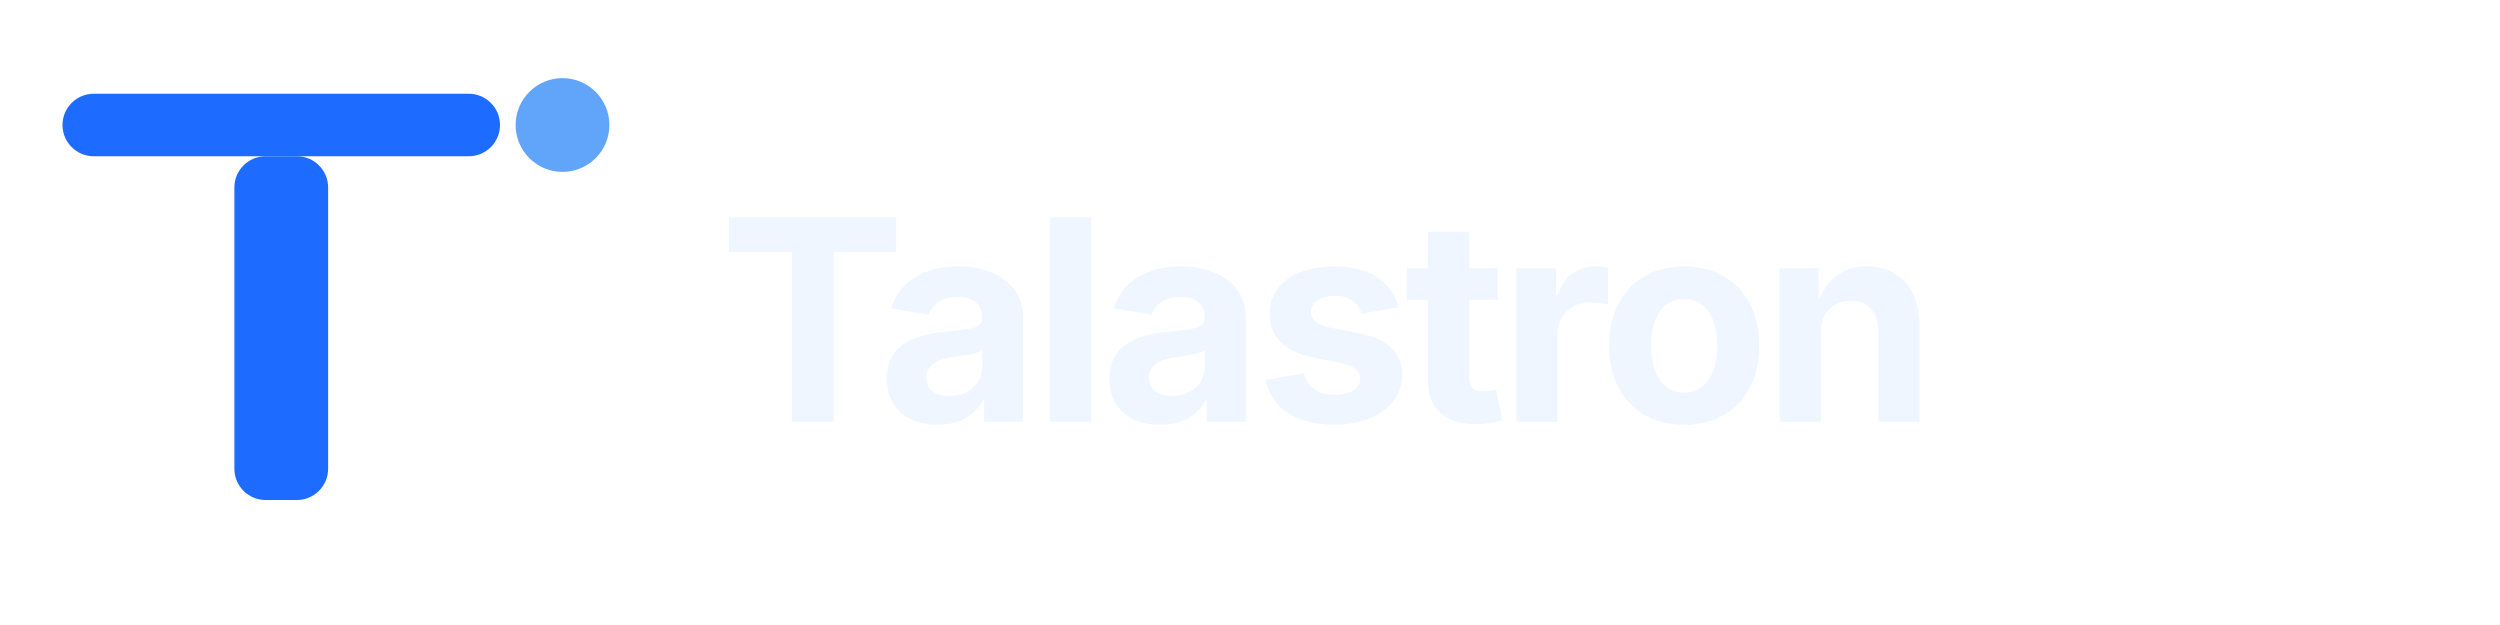
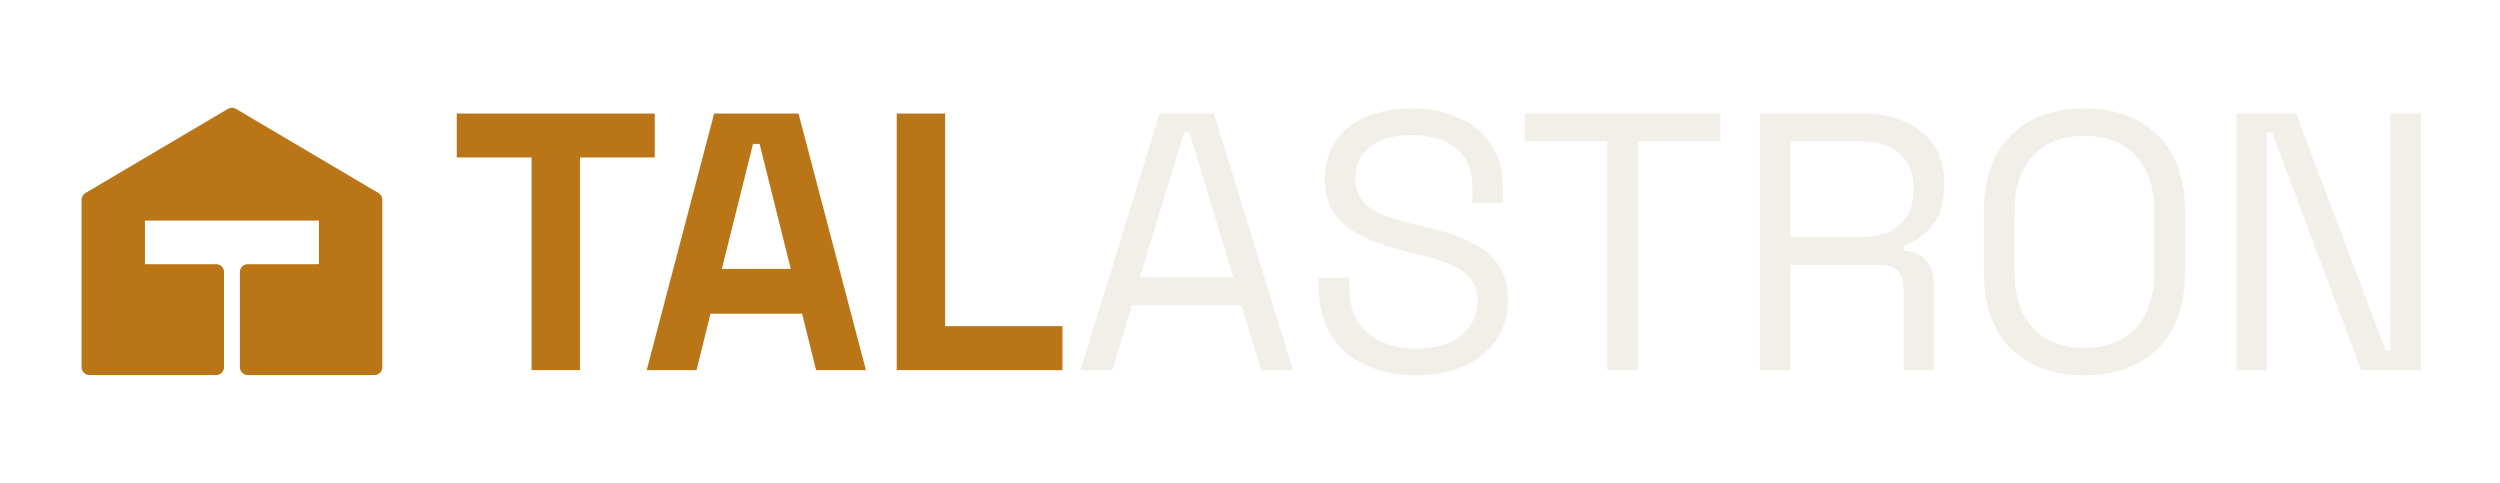
- <svg xmlns="http://www.w3.org/2000/svg" viewBox="0 0 160 40" fill="none">
-   <rect x="4" y="6" width="28" height="4" rx="2" fill="#1e6bff" />
-   <rect x="15" y="10" width="6" height="22" rx="2" fill="#1e6bff" />
-   <circle cx="36" cy="8" r="3" fill="#60a5fa" />
-   <text x="46" y="27" font-family="Inter, system-ui, sans-serif" font-weight="700" font-size="18" letter-spacing="-0.03em" fill="#f0f6ff">Talastron</text>
+ <svg xmlns="http://www.w3.org/2000/svg" viewBox="0 0 1867 360" width="1867" height="360" role="img" aria-label="Talastron">
+   <svg x="57.96" y="78.98" width="230.51" height="204.08" viewBox="0 0 155.884 138" overflow="visible">
+     <path d="M77.942,5 L149.884,47.5 L149.884,132 L85.942,132 L85.942,84 L125.884,84 L125.884,54 L30,54 L30,84 L69.942,84 L69.942,132 L6,132 L6,47.5 Z" fill="#BA7517" stroke="#BA7517" stroke-width="8" stroke-linejoin="round" />
+   </svg>
+   <g transform="matrix(1.190476,0,0,1.190476,-94.03401,-36.66667)">
+     <path fill="#BA7517" d="M 412.44,263 V 129.6 H 365.52 V 102 h 124.2 v 27.6 H 442.8 V 263 Z m 72.22,0 42.32,-161 h 52.9 l 42.32,161 h -31.28 l -8.74,-35.42 h -57.5 l -8.74,35.42 z m 47.15,-63.48 h 43.24 l -19.55,-78.43 h -4.14 z M 641.52,263 V 102 h 30.36 v 133.4 h 73.6 V 263 Z" />
+     <path fill="#F1EFE8" d="m 756.75,263 49.68,-161 h 34.04 l 49.68,161 h -20.01 l -12.42,-40.71 h -68.54 l -12.42,40.71 z m 37.26,-58.19 h 58.65 l -27.6,-91.08 h -3.22 z m 173.19,61.41 q -17.48,0 -31.28,-6.21 -13.8,-6.21 -21.85,-18.63 -7.82,-12.65 -7.82,-31.51 v -4.83 h 19.09 v 4.83 q 0,20.01 11.73,29.9 11.73,9.66 30.13,9.66 18.86,0 28.75,-8.51 9.89,-8.51 9.89,-21.39 0,-8.97 -4.6,-14.26 -4.37,-5.29 -12.42,-8.51 -8.05,-3.45 -18.86,-5.98 l -11.96,-2.99 q -14.03,-3.68 -24.84,-8.97 -10.81,-5.29 -17.02,-13.8 -5.98,-8.74 -5.98,-22.31 0,-13.57 6.67,-23.46 6.9,-9.89 19.09,-15.18 12.42,-5.29 28.52,-5.29 16.33,0 29.21,5.75 13.11,5.52 20.47,16.56 7.59,10.81 7.59,27.37 v 9.66 h -19.09 v -9.66 q 0,-11.73 -5.06,-18.86 -4.83,-7.13 -13.57,-10.58 -8.51,-3.45 -19.55,-3.45 -15.87,0 -25.53,7.13 -9.66,6.9 -9.66,19.78 0,8.51 4.14,13.8 4.14,5.29 11.73,8.74 7.59,3.22 18.17,5.75 l 11.96,2.99 q 14.03,2.99 25.07,8.28 11.27,5.06 17.94,14.03 6.67,8.74 6.67,23 0,14.26 -7.13,24.84 -7.13,10.58 -20.24,16.56 -12.88,5.75 -30.36,5.75 z m 120.06,-3.22 V 119.48 h -51.75 V 102 h 122.82 v 17.48 h -51.75 V 263 Z m 95.68,0 V 102 h 65.09 q 14.95,0 26.22,5.29 11.5,5.06 17.94,14.72 6.44,9.43 6.44,22.77 v 2.53 q 0,15.87 -7.59,25.07 -7.59,9.2 -17.94,12.42 v 3.22 q 8.28,0.23 13.57,5.52 5.52,5.06 5.52,15.41 V 263 h -19.09 v -51.75 q 0,-6.9 -3.91,-10.58 -3.68,-3.68 -11.27,-3.68 h -55.66 V 263 Z m 19.32,-83.49 h 43.93 q 15.87,0 24.38,-7.59 8.74,-7.82 8.74,-21.62 v -1.61 q 0,-13.8 -8.51,-21.39 -8.51,-7.82 -24.61,-7.82 h -43.93 z m 184.23,86.71 q -28.75,0 -46,-16.56 -17.02,-16.79 -17.02,-48.76 v -36.8 q 0,-31.97 17.02,-48.53 17.25,-16.79 46,-16.79 28.98,0 46,16.79 17.25,16.56 17.25,48.53 v 36.8 q 0,31.97 -17.25,48.76 -17.02,16.56 -46,16.56 z m 0,-17.25 q 20.93,0 32.43,-12.42 11.5,-12.65 11.5,-34.96 v -38.18 q 0,-22.31 -11.5,-34.73 -11.5,-12.65 -32.43,-12.65 -20.7,0 -32.2,12.65 -11.5,12.42 -11.5,34.73 v 38.18 q 0,22.31 11.5,34.96 11.5,12.42 32.2,12.42 z M 1481.94,263 V 102 h 37.49 l 56.12,148.81 h 2.99 V 102 h 19.09 v 161 h -37.49 l -55.89,-149.04 h -3.22 V 263 Z" />
+   </g>
</svg>
